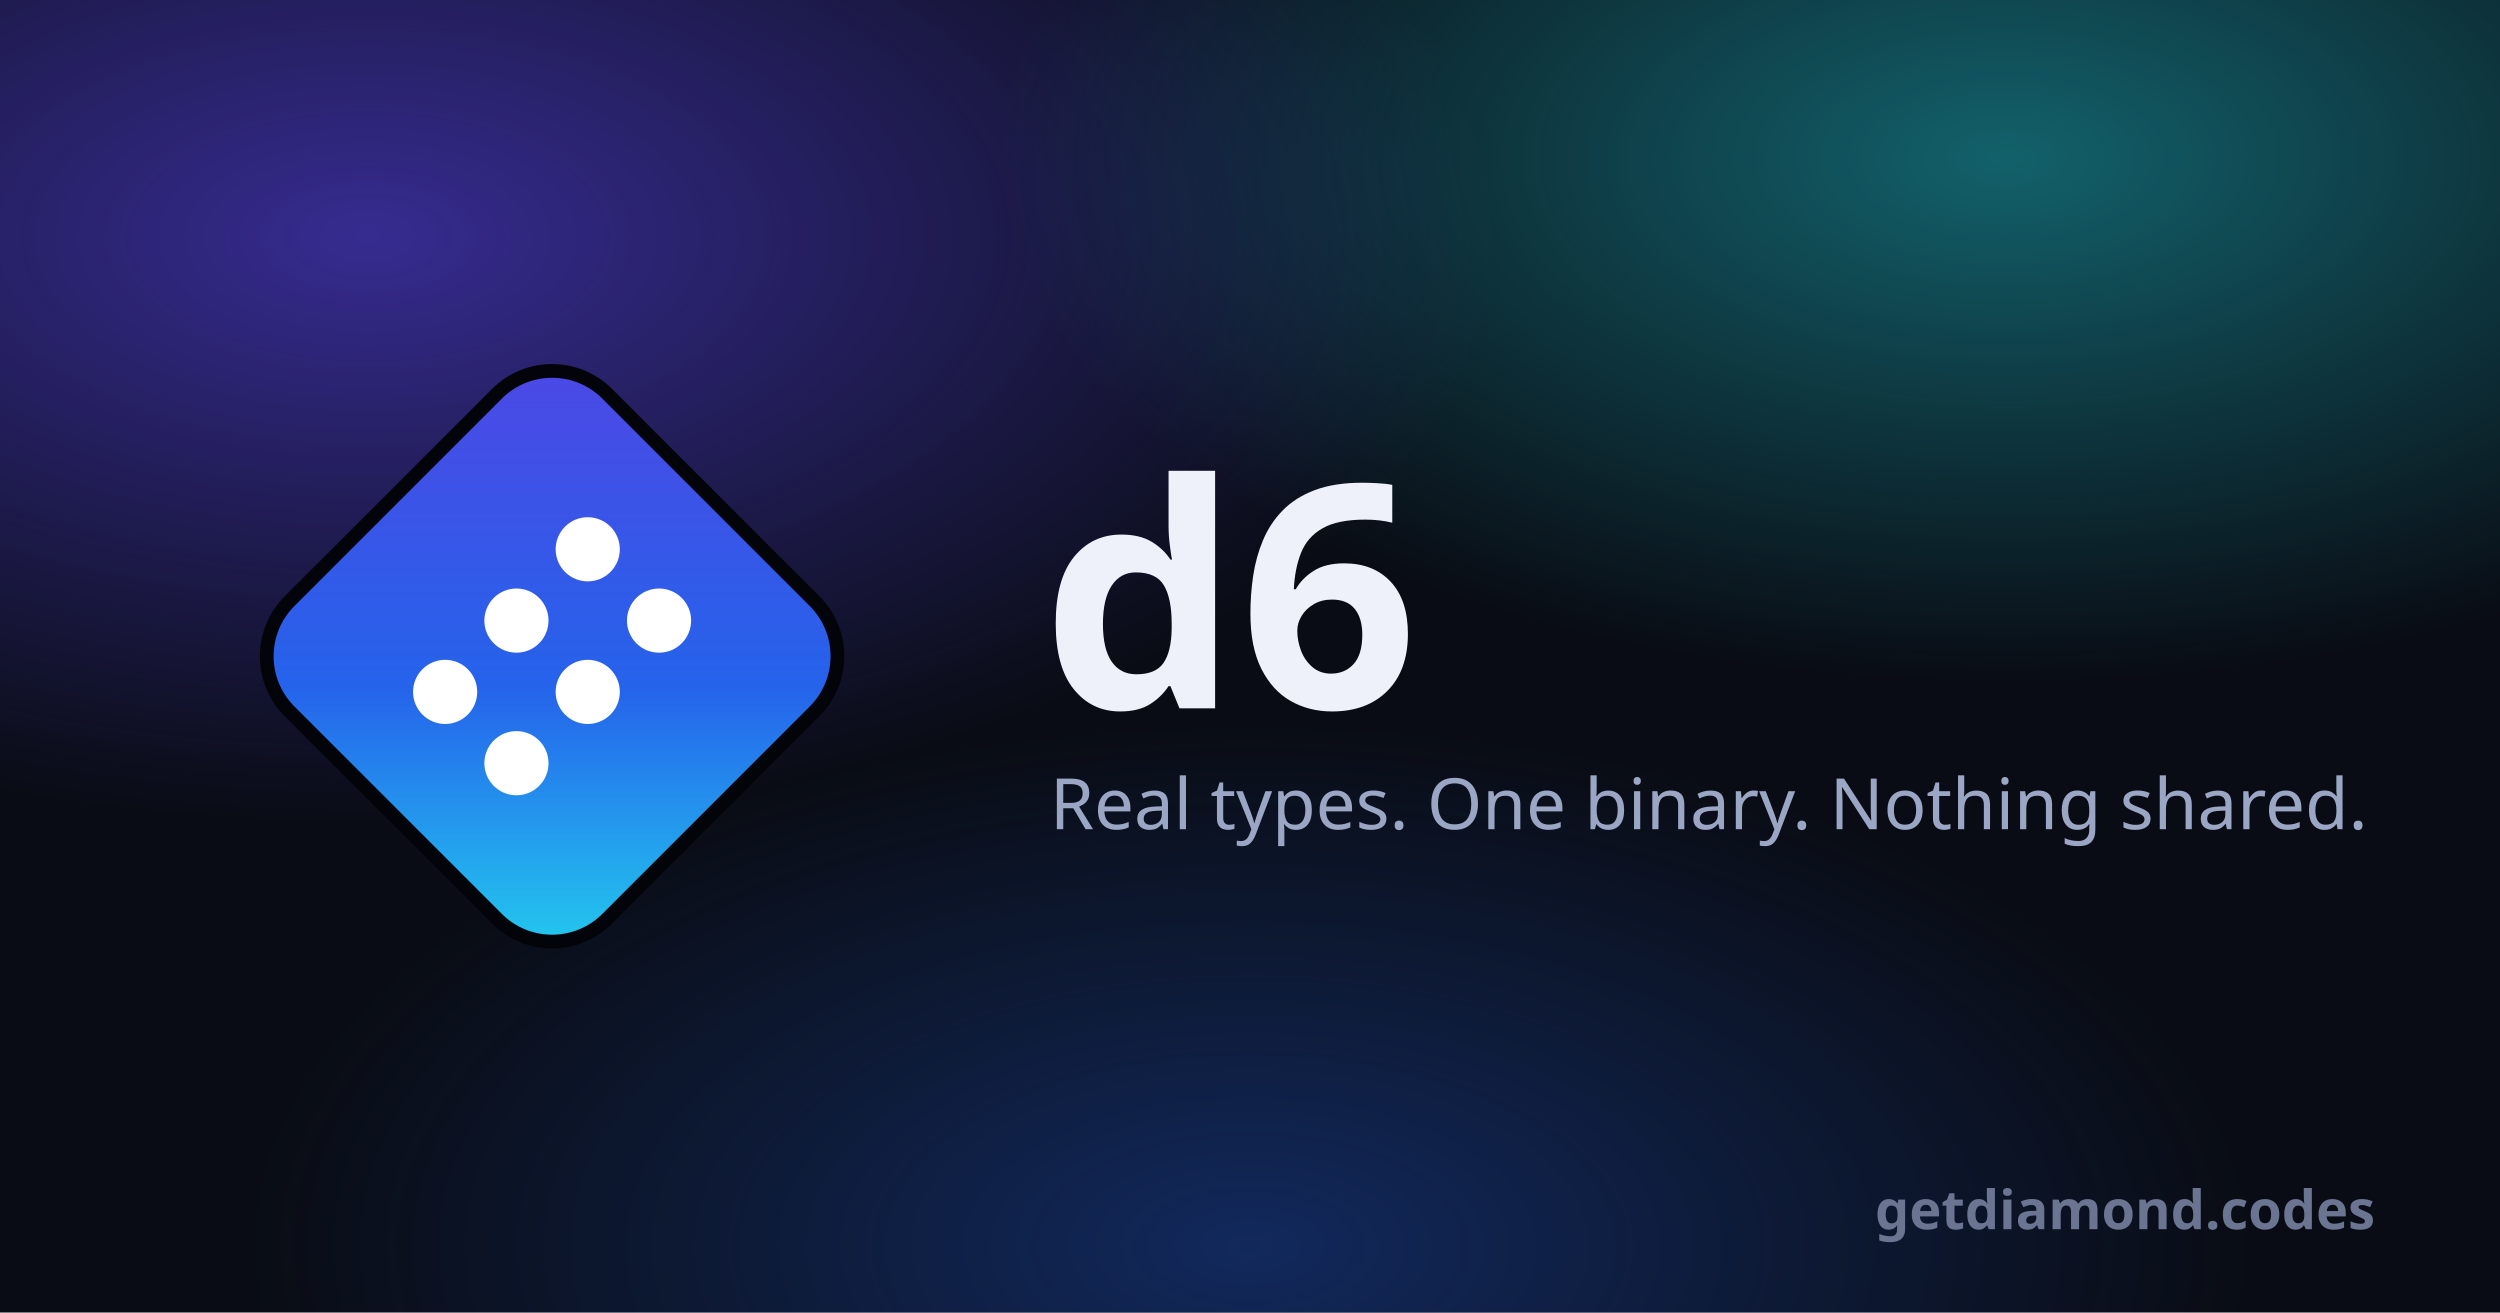
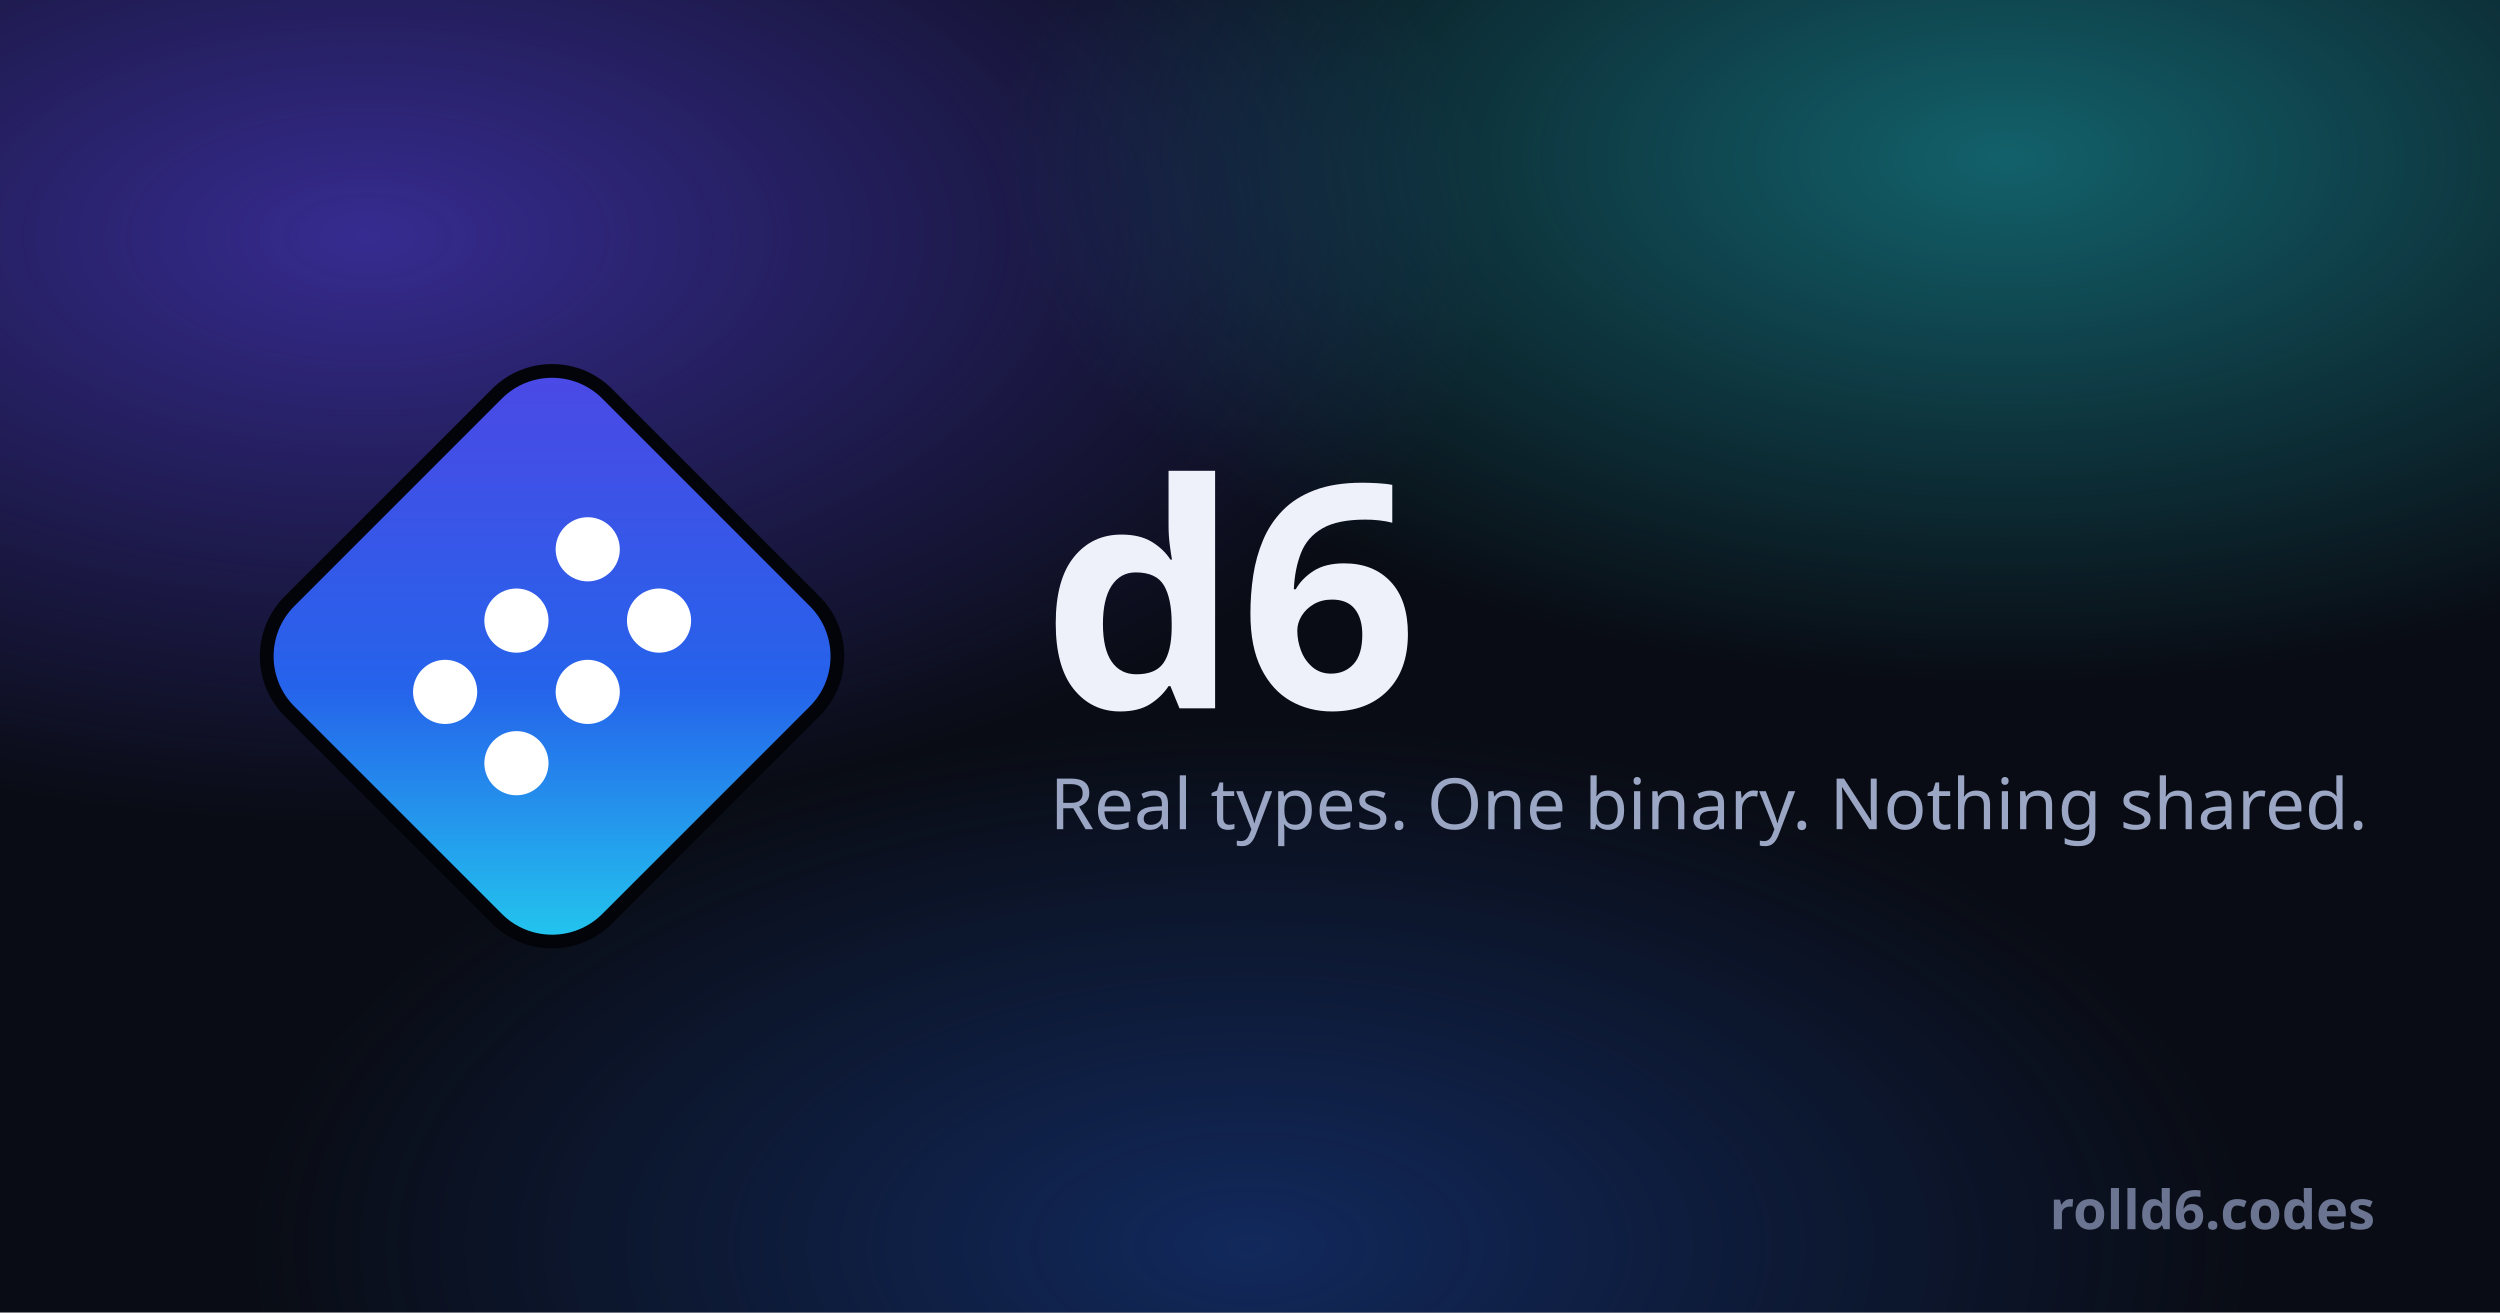
<svg xmlns="http://www.w3.org/2000/svg" width="1200" height="630" viewBox="0 0 1200 630">
  <defs>
    <radialGradient id="g1" cx="15%" cy="18%" r="45%">
      <stop offset="0%" stop-color="#3b2f9e" stop-opacity="0.9" />
      <stop offset="100%" stop-color="#3b2f9e" stop-opacity="0" />
    </radialGradient>
    <radialGradient id="g2" cx="80%" cy="12%" r="40%">
      <stop offset="0%" stop-color="#14707a" stop-opacity="0.85" />
      <stop offset="100%" stop-color="#14707a" stop-opacity="0" />
    </radialGradient>
    <radialGradient id="g3" cx="50%" cy="95%" r="40%">
      <stop offset="0%" stop-color="#14306e" stop-opacity="0.8" />
      <stop offset="100%" stop-color="#14306e" stop-opacity="0" />
    </radialGradient>
    <linearGradient id="die" x1="0%" y1="0%" x2="100%" y2="100%">
      <stop offset="0%" stop-color="#4f46e5" />
      <stop offset="55%" stop-color="#2563eb" />
      <stop offset="100%" stop-color="#22d3ee" />
    </linearGradient>
  </defs>
  <rect width="1200" height="630" fill="#090c14" />
  <rect width="1200" height="630" fill="url(#g1)" />
  <rect width="1200" height="630" fill="url(#g2)" />
  <rect width="1200" height="630" fill="url(#g3)" />
  <g transform="translate(265 315) scale(11) translate(-16 -16)">
    <rect x="6.2" y="6.2" width="19.6" height="19.6" rx="3.4" transform="rotate(45 16 16)" fill="url(#die)" stroke="#02040a" stroke-width="0.6" />
    <g fill="#ffffff" transform="rotate(45 16 16)">
      <circle cx="13.8" cy="11.6" r="1.4" />
      <circle cx="18.2" cy="11.6" r="1.4" />
      <circle cx="13.8" cy="16" r="1.4" />
      <circle cx="18.2" cy="16" r="1.4" />
      <circle cx="13.8" cy="20.4" r="1.4" />
      <circle cx="18.2" cy="20.4" r="1.4" />
    </g>
  </g>
  <text x="500" y="340" font-family="Noto Sans" font-weight="700" font-size="150" fill="#eef1fa">d6</text>
  <text x="504" y="398" font-family="Noto Sans" font-size="34" fill="#9aa6c4">Real types. One binary. Nothing shared.</text>
-   <text x="1140" y="590" text-anchor="end" font-family="Noto Sans" font-weight="600" font-size="26" fill="#6b7591">getdiamond.codes</text>
+   <text x="1140" y="590" text-anchor="end" font-family="Noto Sans" font-weight="600" font-size="26" fill="#6b7591">rolld6.codes</text>
</svg>
